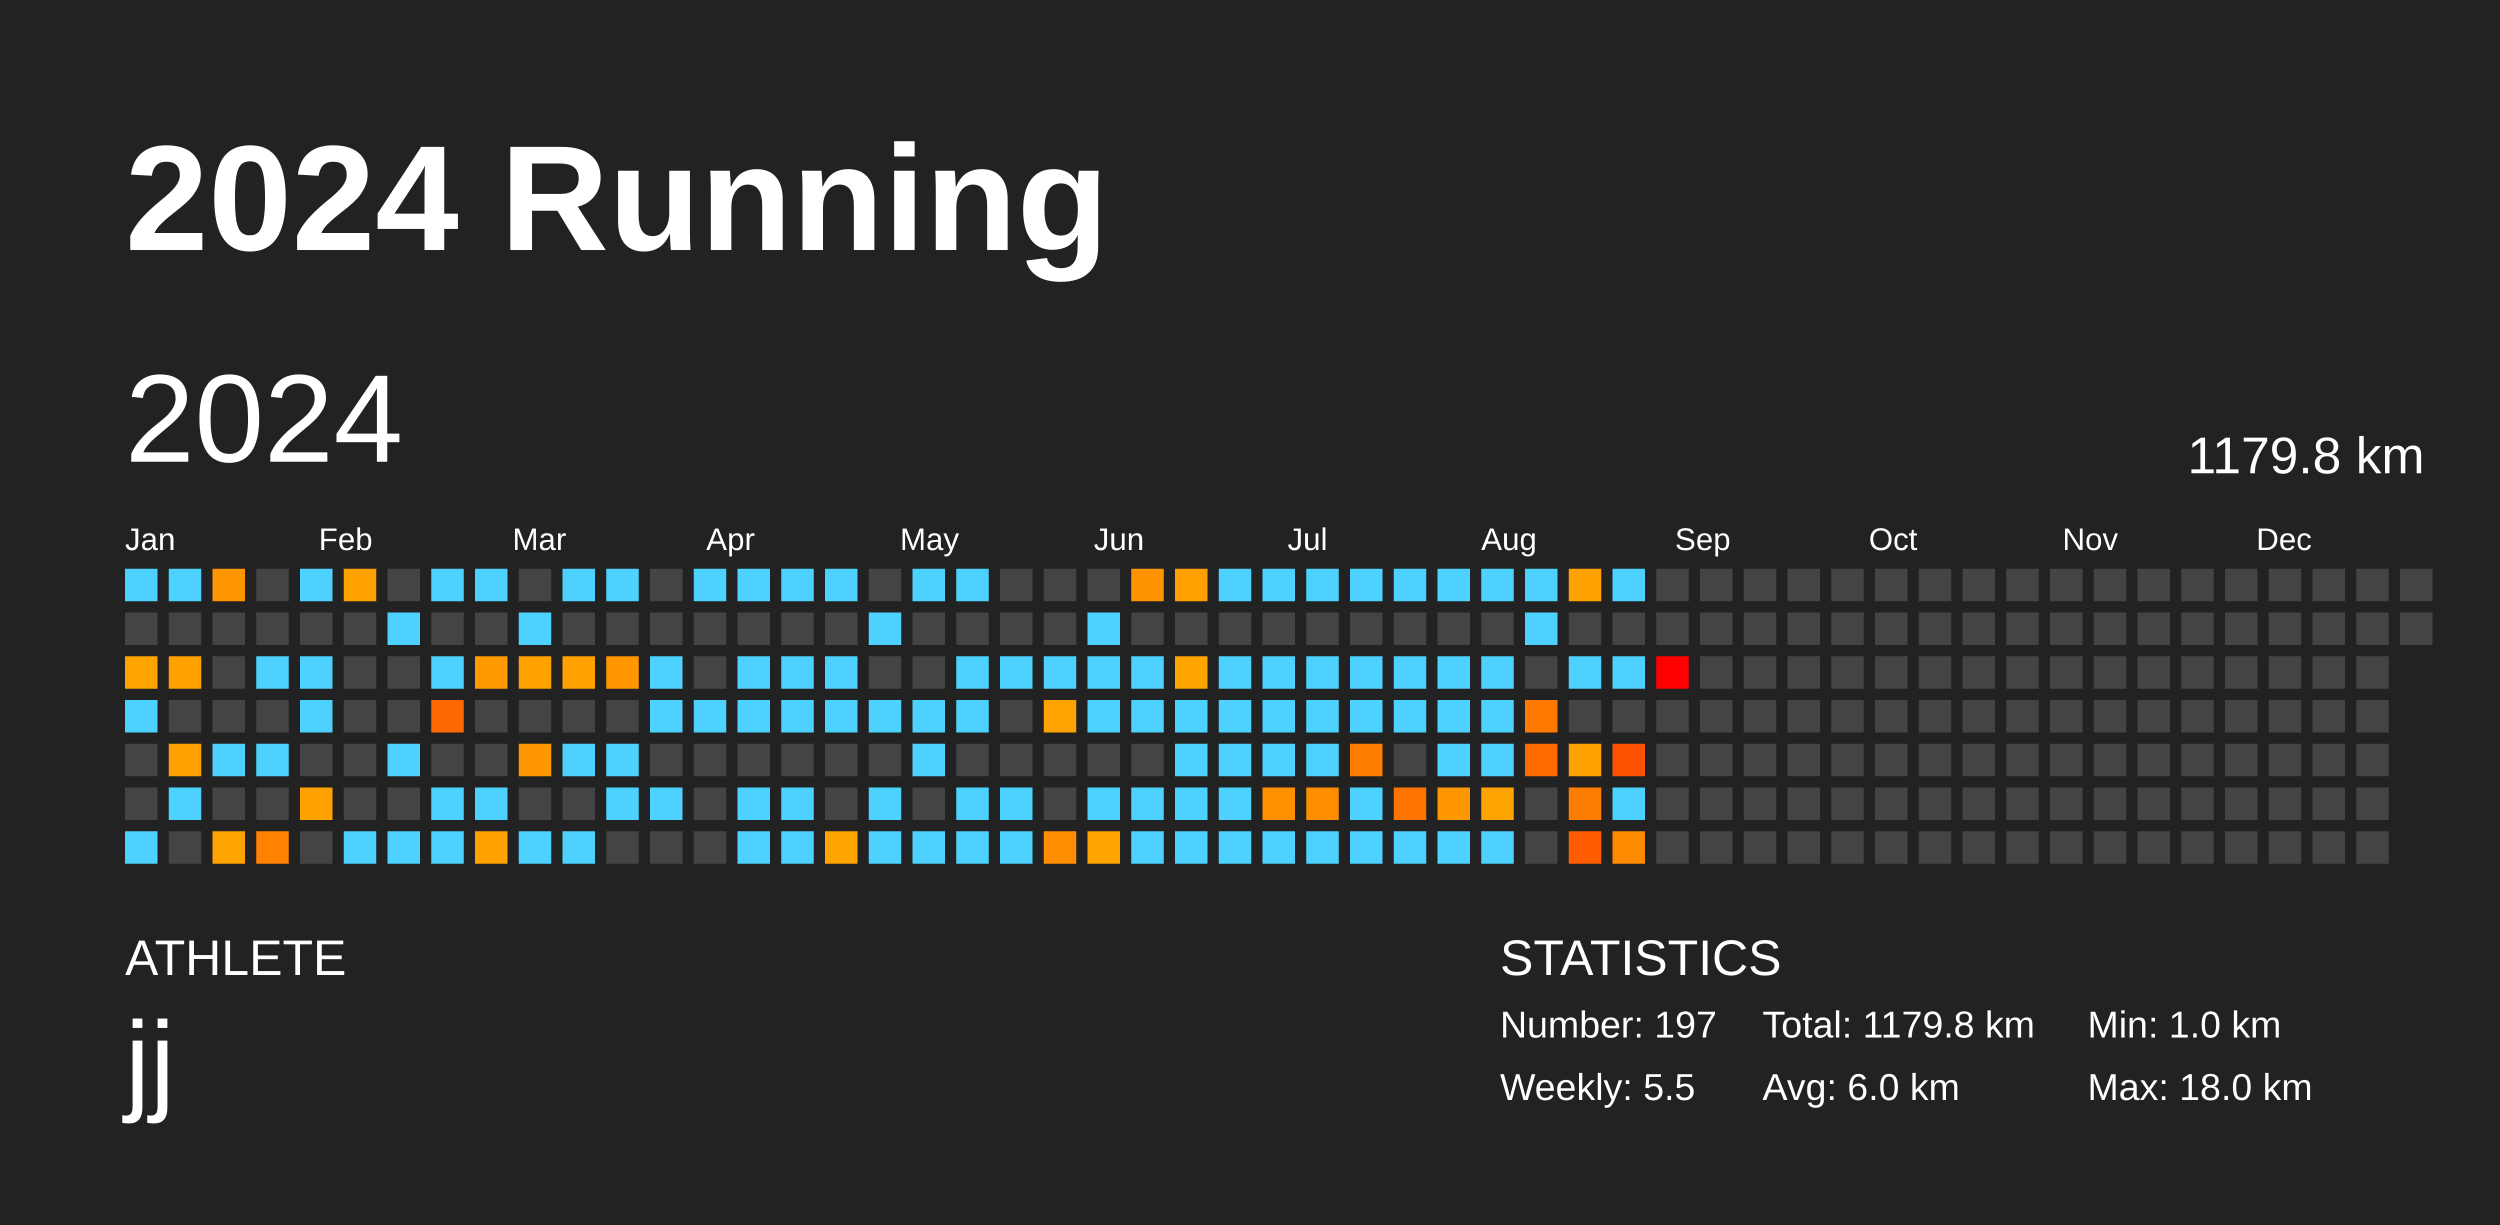
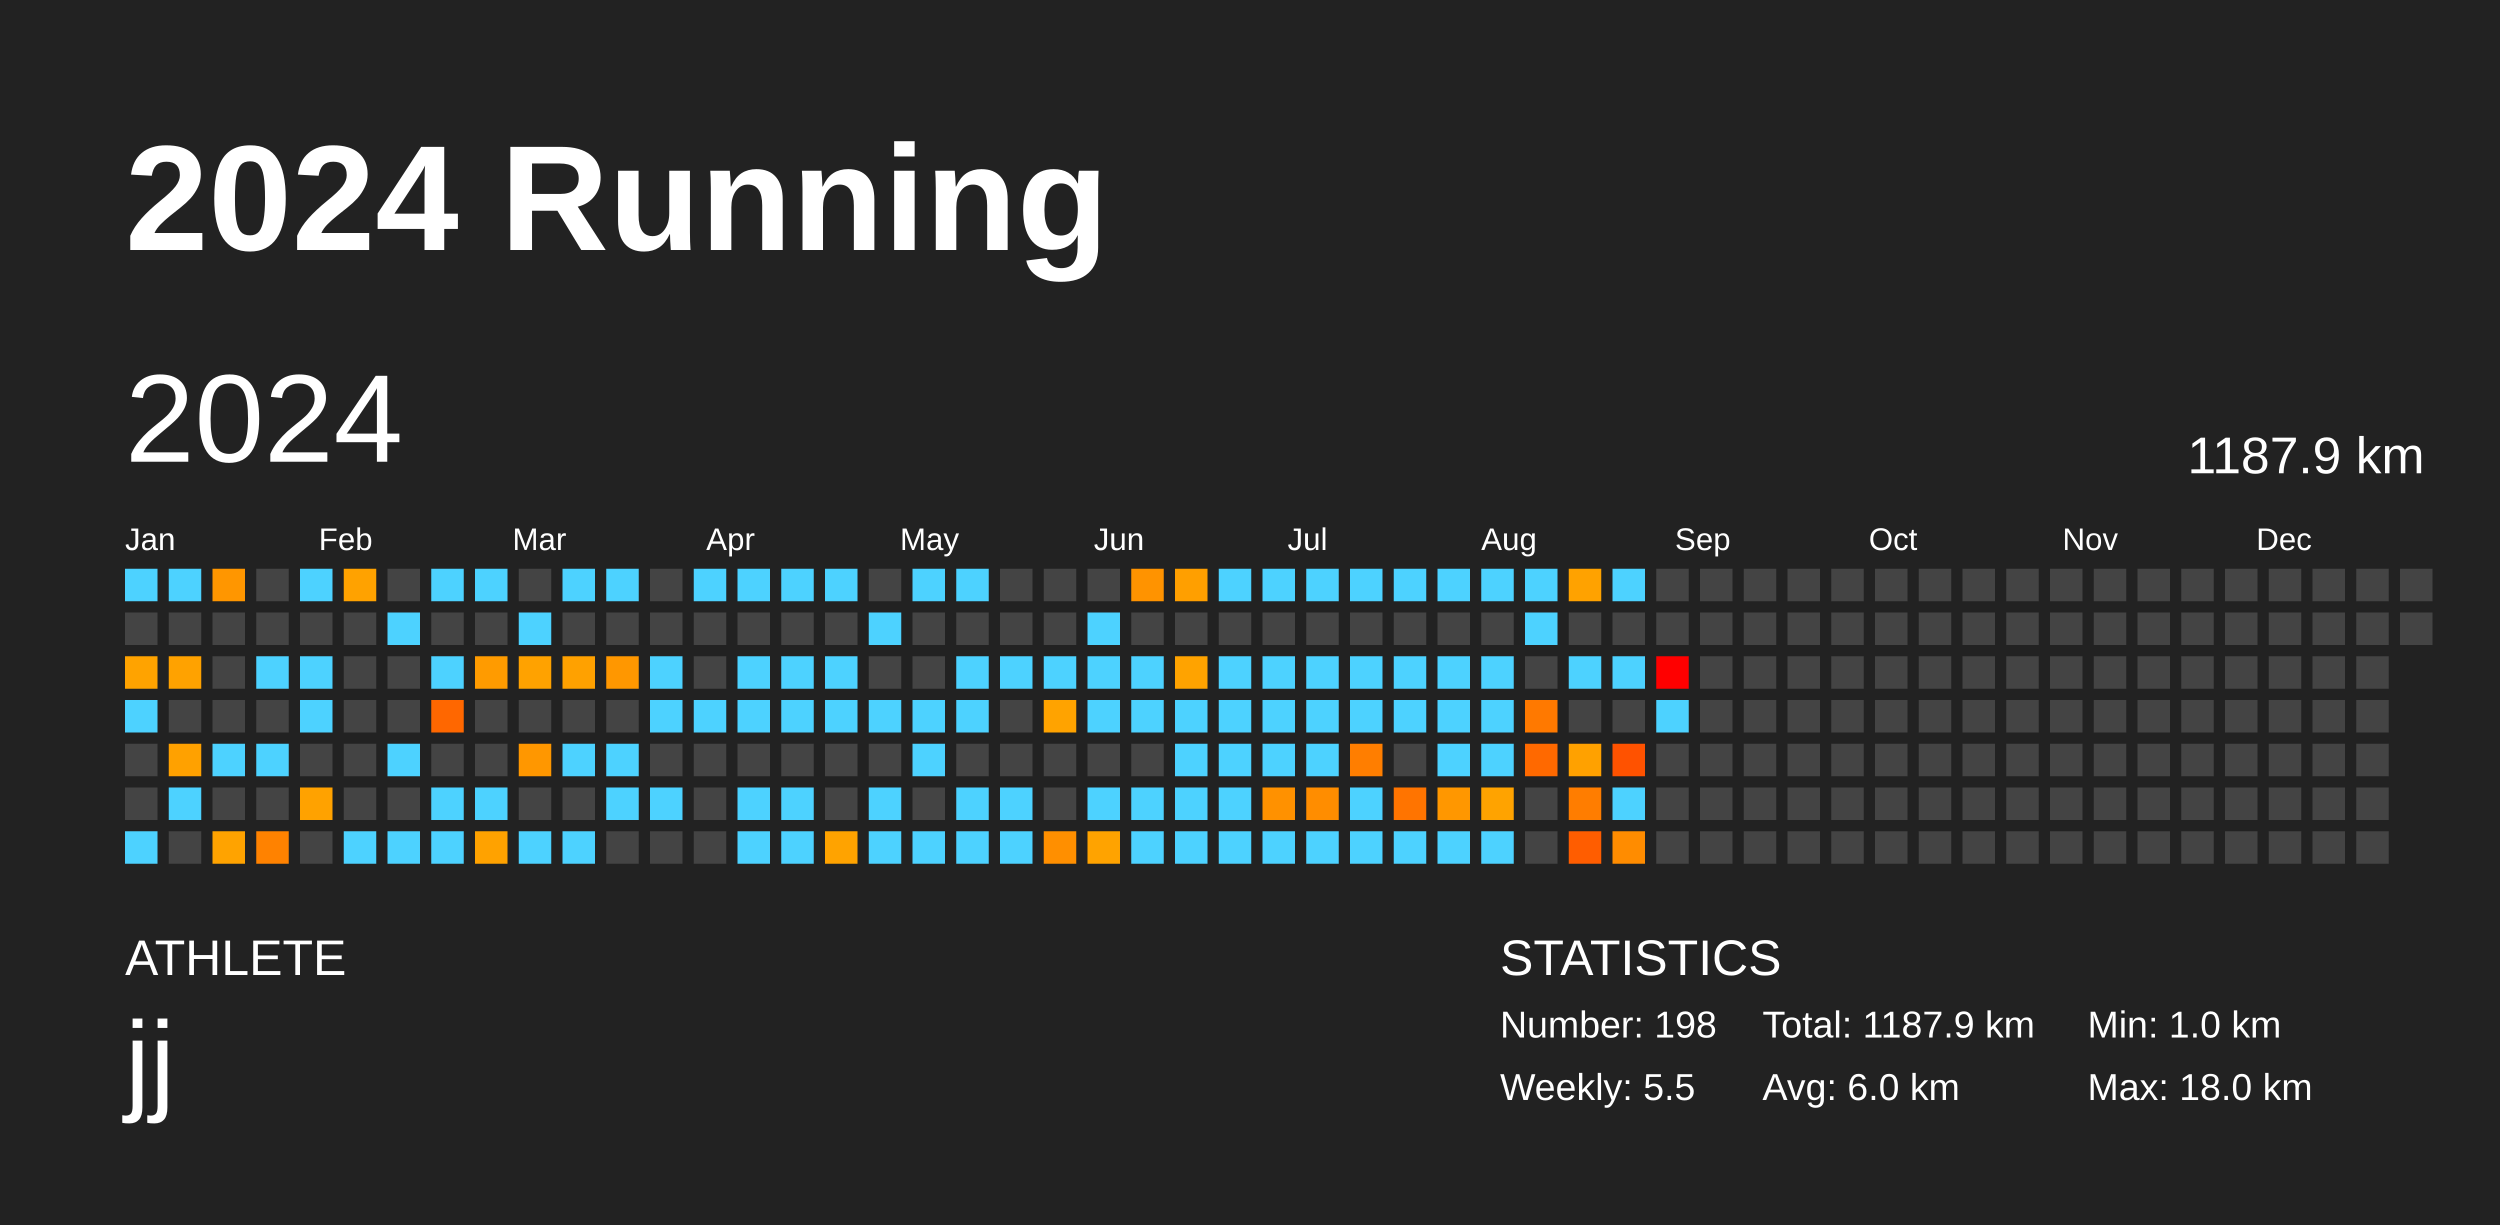
<svg xmlns="http://www.w3.org/2000/svg" baseProfile="full" height="98mm" version="1.1" viewBox="0,0,200,98" width="200mm">
  <defs />
  <rect fill="#222222" height="98" width="200" x="0" y="0" />
  <text fill="#FFFFFF" style="font-size:12px; font-family:Arial; font-weight:bold;" x="10" y="20">2024 Running</text>
  <text fill="#FFFFFF" style="font-size:4px; font-family:Arial" x="10" y="78">ATHLETE</text>
  <text fill="#FFFFFF" style="font-size:9px; font-family:Arial" x="10" y="88">jj</text>
  <text fill="#FFFFFF" style="font-size:4px; font-family:Arial" x="120" y="78">STATISTICS</text>
-   <text fill="#FFFFFF" style="font-size:3px; font-family:Arial" x="120" y="83">Number: 197</text>
+   <text fill="#FFFFFF" style="font-size:3px; font-family:Arial" x="120" y="83">Number: 198</text>
  <text fill="#FFFFFF" style="font-size:3px; font-family:Arial" x="120" y="88">Weekly: 5.5</text>
-   <text fill="#FFFFFF" style="font-size:3px; font-family:Arial" x="141" y="83">Total: 1179.8 km</text>
+   <text fill="#FFFFFF" style="font-size:3px; font-family:Arial" x="141" y="83">Total: 1187.9 km</text>
  <text fill="#FFFFFF" style="font-size:3px; font-family:Arial" x="141" y="88">Avg: 6.0 km</text>
  <text fill="#FFFFFF" style="font-size:3px; font-family:Arial" x="167" y="83">Min: 1.0 km</text>
  <text fill="#FFFFFF" style="font-size:3px; font-family:Arial" x="167" y="88">Max: 18.0 km</text>
  <text dominant-baseline="hanging" fill="#FFFFFF" style="font-size:10.0px; font-family:Arial;" x="10" y="30">2024</text>
-   <text dominant-baseline="hanging" fill="#FFFFFF" style="font-size:4.125px; font-family:Arial;" x="175" y="35">1179.8 km</text>
+   <text dominant-baseline="hanging" fill="#FFFFFF" style="font-size:4.125px; font-family:Arial;" x="175" y="35">1187.9 km</text>
  <text fill="#FFFFFF" style="font-size:2.5px; font-family:Arial" x="10.0" y="44">Jan</text>
  <text fill="#FFFFFF" style="font-size:2.5px; font-family:Arial" x="25.5" y="44">Feb</text>
  <text fill="#FFFFFF" style="font-size:2.5px; font-family:Arial" x="41.0" y="44">Mar</text>
  <text fill="#FFFFFF" style="font-size:2.5px; font-family:Arial" x="56.5" y="44">Apr</text>
  <text fill="#FFFFFF" style="font-size:2.5px; font-family:Arial" x="72.0" y="44">May</text>
  <text fill="#FFFFFF" style="font-size:2.5px; font-family:Arial" x="87.5" y="44">Jun</text>
  <text fill="#FFFFFF" style="font-size:2.5px; font-family:Arial" x="103.0" y="44">Jul</text>
  <text fill="#FFFFFF" style="font-size:2.5px; font-family:Arial" x="118.5" y="44">Aug</text>
  <text fill="#FFFFFF" style="font-size:2.5px; font-family:Arial" x="134.0" y="44">Sep</text>
  <text fill="#FFFFFF" style="font-size:2.5px; font-family:Arial" x="149.5" y="44">Oct</text>
  <text fill="#FFFFFF" style="font-size:2.5px; font-family:Arial" x="165.0" y="44">Nov</text>
  <text fill="#FFFFFF" style="font-size:2.5px; font-family:Arial" x="180.5" y="44">Dec</text>
  <rect fill="#4dd2ff" height="2.6" width="2.6" x="10.0" y="45.5" />
  <rect fill="#444444" height="2.6" width="2.6" x="10.0" y="49.0" />
  <rect fill="#ffa300" height="2.6" width="2.6" x="10.0" y="52.5" />
  <rect fill="#4dd2ff" height="2.6" width="2.6" x="10.0" y="56.0" />
  <rect fill="#444444" height="2.6" width="2.6" x="10.0" y="59.5" />
  <rect fill="#444444" height="2.6" width="2.6" x="10.0" y="63.0" />
  <rect fill="#4dd2ff" height="2.6" width="2.6" x="10.0" y="66.5" />
  <rect fill="#4dd2ff" height="2.6" width="2.6" x="13.5" y="45.5" />
  <rect fill="#444444" height="2.6" width="2.6" x="13.5" y="49.0" />
  <rect fill="#ffa200" height="2.6" width="2.6" x="13.5" y="52.5" />
  <rect fill="#444444" height="2.6" width="2.6" x="13.5" y="56.0" />
  <rect fill="#ffa100" height="2.6" width="2.6" x="13.5" y="59.5" />
  <rect fill="#4dd2ff" height="2.6" width="2.6" x="13.5" y="63.0" />
  <rect fill="#444444" height="2.6" width="2.6" x="13.5" y="66.5" />
  <rect fill="#ff9600" height="2.6" width="2.6" x="17.0" y="45.5" />
  <rect fill="#444444" height="2.6" width="2.6" x="17.0" y="49.0" />
  <rect fill="#444444" height="2.6" width="2.6" x="17.0" y="52.5" />
  <rect fill="#444444" height="2.6" width="2.6" x="17.0" y="56.0" />
  <rect fill="#4dd2ff" height="2.6" width="2.6" x="17.0" y="59.5" />
  <rect fill="#444444" height="2.6" width="2.6" x="17.0" y="63.0" />
  <rect fill="#ffa300" height="2.6" width="2.6" x="17.0" y="66.5" />
  <rect fill="#444444" height="2.6" width="2.6" x="20.5" y="45.5" />
  <rect fill="#444444" height="2.6" width="2.6" x="20.5" y="49.0" />
  <rect fill="#4dd2ff" height="2.6" width="2.6" x="20.5" y="52.5" />
  <rect fill="#444444" height="2.6" width="2.6" x="20.5" y="56.0" />
  <rect fill="#4dd2ff" height="2.6" width="2.6" x="20.5" y="59.5" />
  <rect fill="#444444" height="2.6" width="2.6" x="20.5" y="63.0" />
  <rect fill="#ff8200" height="2.6" width="2.6" x="20.5" y="66.5" />
  <rect fill="#4dd2ff" height="2.6" width="2.6" x="24.0" y="45.5" />
  <rect fill="#444444" height="2.6" width="2.6" x="24.0" y="49.0" />
  <rect fill="#4dd2ff" height="2.6" width="2.6" x="24.0" y="52.5" />
  <rect fill="#4dd2ff" height="2.6" width="2.6" x="24.0" y="56.0" />
  <rect fill="#444444" height="2.6" width="2.6" x="24.0" y="59.5" />
  <rect fill="#ffa200" height="2.6" width="2.6" x="24.0" y="63.0" />
  <rect fill="#444444" height="2.6" width="2.6" x="24.0" y="66.5" />
  <rect fill="#ffa200" height="2.6" width="2.6" x="27.5" y="45.5" />
  <rect fill="#444444" height="2.6" width="2.6" x="27.5" y="49.0" />
  <rect fill="#444444" height="2.6" width="2.6" x="27.5" y="52.5" />
  <rect fill="#444444" height="2.6" width="2.6" x="27.5" y="56.0" />
  <rect fill="#444444" height="2.6" width="2.6" x="27.5" y="59.5" />
  <rect fill="#444444" height="2.6" width="2.6" x="27.5" y="63.0" />
  <rect fill="#4dd2ff" height="2.6" width="2.6" x="27.5" y="66.5" />
  <rect fill="#444444" height="2.6" width="2.6" x="31.0" y="45.5" />
  <rect fill="#4dd2ff" height="2.6" width="2.6" x="31.0" y="49.0" />
  <rect fill="#444444" height="2.6" width="2.6" x="31.0" y="52.5" />
  <rect fill="#444444" height="2.6" width="2.6" x="31.0" y="56.0" />
  <rect fill="#4dd2ff" height="2.6" width="2.6" x="31.0" y="59.5" />
  <rect fill="#444444" height="2.6" width="2.6" x="31.0" y="63.0" />
  <rect fill="#4dd2ff" height="2.6" width="2.6" x="31.0" y="66.5" />
  <rect fill="#4dd2ff" height="2.6" width="2.6" x="34.5" y="45.5" />
  <rect fill="#444444" height="2.6" width="2.6" x="34.5" y="49.0" />
  <rect fill="#4dd2ff" height="2.6" width="2.6" x="34.5" y="52.5" />
  <rect fill="#ff6700" height="2.6" width="2.6" x="34.5" y="56.0" />
  <rect fill="#444444" height="2.6" width="2.6" x="34.5" y="59.5" />
  <rect fill="#4dd2ff" height="2.6" width="2.6" x="34.5" y="63.0" />
  <rect fill="#4dd2ff" height="2.6" width="2.6" x="34.5" y="66.5" />
  <rect fill="#4dd2ff" height="2.6" width="2.6" x="38.0" y="45.5" />
  <rect fill="#444444" height="2.6" width="2.6" x="38.0" y="49.0" />
  <rect fill="#ff9b00" height="2.6" width="2.6" x="38.0" y="52.5" />
  <rect fill="#444444" height="2.6" width="2.6" x="38.0" y="56.0" />
  <rect fill="#444444" height="2.6" width="2.6" x="38.0" y="59.5" />
  <rect fill="#4dd2ff" height="2.6" width="2.6" x="38.0" y="63.0" />
  <rect fill="#ffa200" height="2.6" width="2.6" x="38.0" y="66.5" />
  <rect fill="#444444" height="2.6" width="2.6" x="41.5" y="45.5" />
  <rect fill="#4dd2ff" height="2.6" width="2.6" x="41.5" y="49.0" />
  <rect fill="#ffa200" height="2.6" width="2.6" x="41.5" y="52.5" />
  <rect fill="#444444" height="2.6" width="2.6" x="41.5" y="56.0" />
  <rect fill="#ff9700" height="2.6" width="2.6" x="41.5" y="59.5" />
  <rect fill="#444444" height="2.6" width="2.6" x="41.5" y="63.0" />
  <rect fill="#4dd2ff" height="2.6" width="2.6" x="41.5" y="66.5" />
  <rect fill="#4dd2ff" height="2.6" width="2.6" x="45.0" y="45.5" />
  <rect fill="#444444" height="2.6" width="2.6" x="45.0" y="49.0" />
  <rect fill="#ffa100" height="2.6" width="2.6" x="45.0" y="52.5" />
  <rect fill="#444444" height="2.6" width="2.6" x="45.0" y="56.0" />
  <rect fill="#4dd2ff" height="2.6" width="2.6" x="45.0" y="59.5" />
  <rect fill="#444444" height="2.6" width="2.6" x="45.0" y="63.0" />
  <rect fill="#4dd2ff" height="2.6" width="2.6" x="45.0" y="66.5" />
  <rect fill="#4dd2ff" height="2.6" width="2.6" x="48.5" y="45.5" />
  <rect fill="#444444" height="2.6" width="2.6" x="48.5" y="49.0" />
  <rect fill="#ff9700" height="2.6" width="2.6" x="48.5" y="52.5" />
  <rect fill="#444444" height="2.6" width="2.6" x="48.5" y="56.0" />
  <rect fill="#4dd2ff" height="2.6" width="2.6" x="48.5" y="59.5" />
  <rect fill="#4dd2ff" height="2.6" width="2.6" x="48.5" y="63.0" />
  <rect fill="#444444" height="2.6" width="2.6" x="48.5" y="66.5" />
  <rect fill="#444444" height="2.6" width="2.6" x="52.0" y="45.5" />
  <rect fill="#444444" height="2.6" width="2.6" x="52.0" y="49.0" />
  <rect fill="#4dd2ff" height="2.6" width="2.6" x="52.0" y="52.5" />
  <rect fill="#4dd2ff" height="2.6" width="2.6" x="52.0" y="56.0" />
  <rect fill="#444444" height="2.6" width="2.6" x="52.0" y="59.5" />
  <rect fill="#4dd2ff" height="2.6" width="2.6" x="52.0" y="63.0" />
  <rect fill="#444444" height="2.6" width="2.6" x="52.0" y="66.5" />
  <rect fill="#4dd2ff" height="2.6" width="2.6" x="55.5" y="45.5" />
  <rect fill="#444444" height="2.6" width="2.6" x="55.5" y="49.0" />
  <rect fill="#444444" height="2.6" width="2.6" x="55.5" y="52.5" />
  <rect fill="#4dd2ff" height="2.6" width="2.6" x="55.5" y="56.0" />
  <rect fill="#444444" height="2.6" width="2.6" x="55.5" y="59.5" />
  <rect fill="#444444" height="2.6" width="2.6" x="55.5" y="63.0" />
  <rect fill="#444444" height="2.6" width="2.6" x="55.5" y="66.5" />
  <rect fill="#4dd2ff" height="2.6" width="2.6" x="59.0" y="45.5" />
  <rect fill="#444444" height="2.6" width="2.6" x="59.0" y="49.0" />
  <rect fill="#4dd2ff" height="2.6" width="2.6" x="59.0" y="52.5" />
  <rect fill="#4dd2ff" height="2.6" width="2.6" x="59.0" y="56.0" />
  <rect fill="#444444" height="2.6" width="2.6" x="59.0" y="59.5" />
  <rect fill="#4dd2ff" height="2.6" width="2.6" x="59.0" y="63.0" />
  <rect fill="#4dd2ff" height="2.6" width="2.6" x="59.0" y="66.5" />
  <rect fill="#4dd2ff" height="2.6" width="2.6" x="62.5" y="45.5" />
  <rect fill="#444444" height="2.6" width="2.6" x="62.5" y="49.0" />
  <rect fill="#4dd2ff" height="2.6" width="2.6" x="62.5" y="52.5" />
  <rect fill="#4dd2ff" height="2.6" width="2.6" x="62.5" y="56.0" />
  <rect fill="#444444" height="2.6" width="2.6" x="62.5" y="59.5" />
  <rect fill="#4dd2ff" height="2.6" width="2.6" x="62.5" y="63.0" />
  <rect fill="#4dd2ff" height="2.6" width="2.6" x="62.5" y="66.5" />
  <rect fill="#4dd2ff" height="2.6" width="2.6" x="66.0" y="45.5" />
  <rect fill="#444444" height="2.6" width="2.6" x="66.0" y="49.0" />
  <rect fill="#4dd2ff" height="2.6" width="2.6" x="66.0" y="52.5" />
  <rect fill="#4dd2ff" height="2.6" width="2.6" x="66.0" y="56.0" />
  <rect fill="#444444" height="2.6" width="2.6" x="66.0" y="59.5" />
  <rect fill="#444444" height="2.6" width="2.6" x="66.0" y="63.0" />
  <rect fill="#ffa300" height="2.6" width="2.6" x="66.0" y="66.5" />
  <rect fill="#444444" height="2.6" width="2.6" x="69.5" y="45.5" />
  <rect fill="#4dd2ff" height="2.6" width="2.6" x="69.5" y="49.0" />
  <rect fill="#444444" height="2.6" width="2.6" x="69.5" y="52.5" />
  <rect fill="#4dd2ff" height="2.6" width="2.6" x="69.5" y="56.0" />
  <rect fill="#444444" height="2.6" width="2.6" x="69.5" y="59.5" />
  <rect fill="#4dd2ff" height="2.6" width="2.6" x="69.5" y="63.0" />
  <rect fill="#4dd2ff" height="2.6" width="2.6" x="69.5" y="66.5" />
  <rect fill="#4dd2ff" height="2.6" width="2.6" x="73.0" y="45.5" />
  <rect fill="#444444" height="2.6" width="2.6" x="73.0" y="49.0" />
  <rect fill="#444444" height="2.6" width="2.6" x="73.0" y="52.5" />
  <rect fill="#4dd2ff" height="2.6" width="2.6" x="73.0" y="56.0" />
  <rect fill="#4dd2ff" height="2.6" width="2.6" x="73.0" y="59.5" />
  <rect fill="#444444" height="2.6" width="2.6" x="73.0" y="63.0" />
  <rect fill="#4dd2ff" height="2.6" width="2.6" x="73.0" y="66.5" />
  <rect fill="#4dd2ff" height="2.6" width="2.6" x="76.5" y="45.5" />
  <rect fill="#444444" height="2.6" width="2.6" x="76.5" y="49.0" />
  <rect fill="#4dd2ff" height="2.6" width="2.6" x="76.5" y="52.5" />
  <rect fill="#4dd2ff" height="2.6" width="2.6" x="76.5" y="56.0" />
  <rect fill="#444444" height="2.6" width="2.6" x="76.5" y="59.5" />
  <rect fill="#4dd2ff" height="2.6" width="2.6" x="76.5" y="63.0" />
  <rect fill="#4dd2ff" height="2.6" width="2.6" x="76.5" y="66.5" />
  <rect fill="#444444" height="2.6" width="2.6" x="80.0" y="45.5" />
  <rect fill="#444444" height="2.6" width="2.6" x="80.0" y="49.0" />
  <rect fill="#4dd2ff" height="2.6" width="2.6" x="80.0" y="52.5" />
  <rect fill="#444444" height="2.6" width="2.6" x="80.0" y="56.0" />
  <rect fill="#444444" height="2.6" width="2.6" x="80.0" y="59.5" />
  <rect fill="#4dd2ff" height="2.6" width="2.6" x="80.0" y="63.0" />
  <rect fill="#4dd2ff" height="2.6" width="2.6" x="80.0" y="66.5" />
  <rect fill="#444444" height="2.6" width="2.6" x="83.5" y="45.5" />
  <rect fill="#444444" height="2.6" width="2.6" x="83.5" y="49.0" />
  <rect fill="#4dd2ff" height="2.6" width="2.6" x="83.5" y="52.5" />
  <rect fill="#ffa300" height="2.6" width="2.6" x="83.5" y="56.0" />
  <rect fill="#444444" height="2.6" width="2.6" x="83.5" y="59.5" />
  <rect fill="#444444" height="2.6" width="2.6" x="83.5" y="63.0" />
  <rect fill="#ff8f00" height="2.6" width="2.6" x="83.5" y="66.5" />
  <rect fill="#444444" height="2.6" width="2.6" x="87.0" y="45.5" />
  <rect fill="#4dd2ff" height="2.6" width="2.6" x="87.0" y="49.0" />
  <rect fill="#4dd2ff" height="2.6" width="2.6" x="87.0" y="52.5" />
  <rect fill="#4dd2ff" height="2.6" width="2.6" x="87.0" y="56.0" />
  <rect fill="#444444" height="2.6" width="2.6" x="87.0" y="59.5" />
  <rect fill="#4dd2ff" height="2.6" width="2.6" x="87.0" y="63.0" />
  <rect fill="#ffa300" height="2.6" width="2.6" x="87.0" y="66.5" />
  <rect fill="#ff9300" height="2.6" width="2.6" x="90.5" y="45.5" />
  <rect fill="#444444" height="2.6" width="2.6" x="90.5" y="49.0" />
  <rect fill="#4dd2ff" height="2.6" width="2.6" x="90.5" y="52.5" />
  <rect fill="#4dd2ff" height="2.6" width="2.6" x="90.5" y="56.0" />
  <rect fill="#444444" height="2.6" width="2.6" x="90.5" y="59.5" />
  <rect fill="#4dd2ff" height="2.6" width="2.6" x="90.5" y="63.0" />
  <rect fill="#4dd2ff" height="2.6" width="2.6" x="90.5" y="66.5" />
  <rect fill="#ff9f00" height="2.6" width="2.6" x="94.0" y="45.5" />
  <rect fill="#444444" height="2.6" width="2.6" x="94.0" y="49.0" />
  <rect fill="#ffa300" height="2.6" width="2.6" x="94.0" y="52.5" />
  <rect fill="#4dd2ff" height="2.6" width="2.6" x="94.0" y="56.0" />
  <rect fill="#4dd2ff" height="2.6" width="2.6" x="94.0" y="59.5" />
  <rect fill="#4dd2ff" height="2.6" width="2.6" x="94.0" y="63.0" />
  <rect fill="#4dd2ff" height="2.6" width="2.6" x="94.0" y="66.5" />
  <rect fill="#4dd2ff" height="2.6" width="2.6" x="97.5" y="45.5" />
  <rect fill="#444444" height="2.6" width="2.6" x="97.5" y="49.0" />
  <rect fill="#4dd2ff" height="2.6" width="2.6" x="97.5" y="52.5" />
  <rect fill="#4dd2ff" height="2.6" width="2.6" x="97.5" y="56.0" />
  <rect fill="#4dd2ff" height="2.6" width="2.6" x="97.5" y="59.5" />
  <rect fill="#4dd2ff" height="2.6" width="2.6" x="97.5" y="63.0" />
  <rect fill="#4dd2ff" height="2.6" width="2.6" x="97.5" y="66.5" />
  <rect fill="#4dd2ff" height="2.6" width="2.6" x="101.0" y="45.5" />
  <rect fill="#444444" height="2.6" width="2.6" x="101.0" y="49.0" />
  <rect fill="#4dd2ff" height="2.6" width="2.6" x="101.0" y="52.5" />
  <rect fill="#4dd2ff" height="2.6" width="2.6" x="101.0" y="56.0" />
  <rect fill="#4dd2ff" height="2.6" width="2.6" x="101.0" y="59.5" />
  <rect fill="#ff9100" height="2.6" width="2.6" x="101.0" y="63.0" />
  <rect fill="#4dd2ff" height="2.6" width="2.6" x="101.0" y="66.5" />
  <rect fill="#4dd2ff" height="2.6" width="2.6" x="104.5" y="45.5" />
  <rect fill="#444444" height="2.6" width="2.6" x="104.5" y="49.0" />
  <rect fill="#4dd2ff" height="2.6" width="2.6" x="104.5" y="52.5" />
  <rect fill="#4dd2ff" height="2.6" width="2.6" x="104.5" y="56.0" />
  <rect fill="#4dd2ff" height="2.6" width="2.6" x="104.5" y="59.5" />
  <rect fill="#ff8d00" height="2.6" width="2.6" x="104.5" y="63.0" />
  <rect fill="#4dd2ff" height="2.6" width="2.6" x="104.5" y="66.5" />
  <rect fill="#4dd2ff" height="2.6" width="2.6" x="108.0" y="45.5" />
  <rect fill="#444444" height="2.6" width="2.6" x="108.0" y="49.0" />
  <rect fill="#4dd2ff" height="2.6" width="2.6" x="108.0" y="52.5" />
  <rect fill="#4dd2ff" height="2.6" width="2.6" x="108.0" y="56.0" />
  <rect fill="#ff7e00" height="2.6" width="2.6" x="108.0" y="59.5" />
  <rect fill="#4dd2ff" height="2.6" width="2.6" x="108.0" y="63.0" />
  <rect fill="#4dd2ff" height="2.6" width="2.6" x="108.0" y="66.5" />
  <rect fill="#4dd2ff" height="2.6" width="2.6" x="111.5" y="45.5" />
  <rect fill="#444444" height="2.6" width="2.6" x="111.5" y="49.0" />
  <rect fill="#4dd2ff" height="2.6" width="2.6" x="111.5" y="52.5" />
  <rect fill="#4dd2ff" height="2.6" width="2.6" x="111.5" y="56.0" />
  <rect fill="#444444" height="2.6" width="2.6" x="111.5" y="59.5" />
  <rect fill="#ff7400" height="2.6" width="2.6" x="111.5" y="63.0" />
  <rect fill="#4dd2ff" height="2.6" width="2.6" x="111.5" y="66.5" />
  <rect fill="#4dd2ff" height="2.6" width="2.6" x="115.0" y="45.5" />
  <rect fill="#444444" height="2.6" width="2.6" x="115.0" y="49.0" />
  <rect fill="#4dd2ff" height="2.6" width="2.6" x="115.0" y="52.5" />
  <rect fill="#4dd2ff" height="2.6" width="2.6" x="115.0" y="56.0" />
  <rect fill="#4dd2ff" height="2.6" width="2.6" x="115.0" y="59.5" />
  <rect fill="#ff9700" height="2.6" width="2.6" x="115.0" y="63.0" />
  <rect fill="#4dd2ff" height="2.6" width="2.6" x="115.0" y="66.5" />
  <rect fill="#4dd2ff" height="2.6" width="2.6" x="118.5" y="45.5" />
  <rect fill="#444444" height="2.6" width="2.6" x="118.5" y="49.0" />
  <rect fill="#4dd2ff" height="2.6" width="2.6" x="118.5" y="52.5" />
  <rect fill="#4dd2ff" height="2.6" width="2.6" x="118.5" y="56.0" />
  <rect fill="#4dd2ff" height="2.6" width="2.6" x="118.5" y="59.5" />
  <rect fill="#ffa300" height="2.6" width="2.6" x="118.5" y="63.0" />
  <rect fill="#4dd2ff" height="2.6" width="2.6" x="118.5" y="66.5" />
  <rect fill="#4dd2ff" height="2.6" width="2.6" x="122.0" y="45.5" />
  <rect fill="#4dd2ff" height="2.6" width="2.6" x="122.0" y="49.0" />
  <rect fill="#444444" height="2.6" width="2.6" x="122.0" y="52.5" />
  <rect fill="#ff7900" height="2.6" width="2.6" x="122.0" y="56.0" />
  <rect fill="#ff6900" height="2.6" width="2.6" x="122.0" y="59.5" />
  <rect fill="#444444" height="2.6" width="2.6" x="122.0" y="63.0" />
  <rect fill="#444444" height="2.6" width="2.6" x="122.0" y="66.5" />
  <rect fill="#ffa200" height="2.6" width="2.6" x="125.5" y="45.5" />
  <rect fill="#444444" height="2.6" width="2.6" x="125.5" y="49.0" />
  <rect fill="#4dd2ff" height="2.6" width="2.6" x="125.5" y="52.5" />
  <rect fill="#444444" height="2.6" width="2.6" x="125.5" y="56.0" />
  <rect fill="#ffa100" height="2.6" width="2.6" x="125.5" y="59.5" />
  <rect fill="#ff7d00" height="2.6" width="2.6" x="125.5" y="63.0" />
  <rect fill="#ff5d00" height="2.6" width="2.6" x="125.5" y="66.5" />
  <rect fill="#4dd2ff" height="2.6" width="2.6" x="129.0" y="45.5" />
  <rect fill="#444444" height="2.6" width="2.6" x="129.0" y="49.0" />
  <rect fill="#4dd2ff" height="2.6" width="2.6" x="129.0" y="52.5" />
  <rect fill="#444444" height="2.6" width="2.6" x="129.0" y="56.0" />
  <rect fill="#ff5200" height="2.6" width="2.6" x="129.0" y="59.5" />
  <rect fill="#4dd2ff" height="2.6" width="2.6" x="129.0" y="63.0" />
  <rect fill="#ff8c00" height="2.6" width="2.6" x="129.0" y="66.5" />
  <rect fill="#444444" height="2.6" width="2.6" x="132.5" y="45.5" />
  <rect fill="#444444" height="2.6" width="2.6" x="132.5" y="49.0" />
  <rect fill="red" height="2.6" width="2.6" x="132.5" y="52.5" />
-   <rect fill="#444444" height="2.6" width="2.6" x="132.5" y="56.0" />
+   <rect fill="#4dd2ff" height="2.6" width="2.6" x="132.5" y="56.0" />
  <rect fill="#444444" height="2.6" width="2.6" x="132.5" y="59.5" />
  <rect fill="#444444" height="2.6" width="2.6" x="132.5" y="63.0" />
  <rect fill="#444444" height="2.6" width="2.6" x="132.5" y="66.5" />
  <rect fill="#444444" height="2.6" width="2.6" x="136.0" y="45.5" />
  <rect fill="#444444" height="2.6" width="2.6" x="136.0" y="49.0" />
  <rect fill="#444444" height="2.6" width="2.6" x="136.0" y="52.5" />
  <rect fill="#444444" height="2.6" width="2.6" x="136.0" y="56.0" />
  <rect fill="#444444" height="2.6" width="2.6" x="136.0" y="59.5" />
  <rect fill="#444444" height="2.6" width="2.6" x="136.0" y="63.0" />
  <rect fill="#444444" height="2.6" width="2.6" x="136.0" y="66.5" />
  <rect fill="#444444" height="2.6" width="2.6" x="139.5" y="45.5" />
  <rect fill="#444444" height="2.6" width="2.6" x="139.5" y="49.0" />
  <rect fill="#444444" height="2.6" width="2.6" x="139.5" y="52.5" />
  <rect fill="#444444" height="2.6" width="2.6" x="139.5" y="56.0" />
  <rect fill="#444444" height="2.6" width="2.6" x="139.5" y="59.5" />
  <rect fill="#444444" height="2.6" width="2.6" x="139.5" y="63.0" />
  <rect fill="#444444" height="2.6" width="2.6" x="139.5" y="66.5" />
  <rect fill="#444444" height="2.6" width="2.6" x="143.0" y="45.5" />
  <rect fill="#444444" height="2.6" width="2.6" x="143.0" y="49.0" />
  <rect fill="#444444" height="2.6" width="2.6" x="143.0" y="52.5" />
  <rect fill="#444444" height="2.6" width="2.6" x="143.0" y="56.0" />
  <rect fill="#444444" height="2.6" width="2.6" x="143.0" y="59.5" />
  <rect fill="#444444" height="2.6" width="2.6" x="143.0" y="63.0" />
  <rect fill="#444444" height="2.6" width="2.6" x="143.0" y="66.5" />
  <rect fill="#444444" height="2.6" width="2.6" x="146.5" y="45.5" />
  <rect fill="#444444" height="2.6" width="2.6" x="146.5" y="49.0" />
  <rect fill="#444444" height="2.6" width="2.6" x="146.5" y="52.5" />
  <rect fill="#444444" height="2.6" width="2.6" x="146.5" y="56.0" />
  <rect fill="#444444" height="2.6" width="2.6" x="146.5" y="59.5" />
  <rect fill="#444444" height="2.6" width="2.6" x="146.5" y="63.0" />
  <rect fill="#444444" height="2.6" width="2.6" x="146.5" y="66.5" />
  <rect fill="#444444" height="2.6" width="2.6" x="150.0" y="45.5" />
  <rect fill="#444444" height="2.6" width="2.6" x="150.0" y="49.0" />
  <rect fill="#444444" height="2.6" width="2.6" x="150.0" y="52.5" />
  <rect fill="#444444" height="2.6" width="2.6" x="150.0" y="56.0" />
  <rect fill="#444444" height="2.6" width="2.6" x="150.0" y="59.5" />
  <rect fill="#444444" height="2.6" width="2.6" x="150.0" y="63.0" />
  <rect fill="#444444" height="2.6" width="2.6" x="150.0" y="66.5" />
  <rect fill="#444444" height="2.6" width="2.6" x="153.5" y="45.5" />
  <rect fill="#444444" height="2.6" width="2.6" x="153.5" y="49.0" />
  <rect fill="#444444" height="2.6" width="2.6" x="153.5" y="52.5" />
  <rect fill="#444444" height="2.6" width="2.6" x="153.5" y="56.0" />
  <rect fill="#444444" height="2.6" width="2.6" x="153.5" y="59.5" />
  <rect fill="#444444" height="2.6" width="2.6" x="153.5" y="63.0" />
  <rect fill="#444444" height="2.6" width="2.6" x="153.5" y="66.5" />
  <rect fill="#444444" height="2.6" width="2.6" x="157.0" y="45.5" />
  <rect fill="#444444" height="2.6" width="2.6" x="157.0" y="49.0" />
  <rect fill="#444444" height="2.6" width="2.6" x="157.0" y="52.5" />
  <rect fill="#444444" height="2.6" width="2.6" x="157.0" y="56.0" />
  <rect fill="#444444" height="2.6" width="2.6" x="157.0" y="59.5" />
  <rect fill="#444444" height="2.6" width="2.6" x="157.0" y="63.0" />
  <rect fill="#444444" height="2.6" width="2.6" x="157.0" y="66.5" />
  <rect fill="#444444" height="2.6" width="2.6" x="160.5" y="45.5" />
  <rect fill="#444444" height="2.6" width="2.6" x="160.5" y="49.0" />
  <rect fill="#444444" height="2.6" width="2.6" x="160.5" y="52.5" />
  <rect fill="#444444" height="2.6" width="2.6" x="160.5" y="56.0" />
  <rect fill="#444444" height="2.6" width="2.6" x="160.5" y="59.5" />
  <rect fill="#444444" height="2.6" width="2.6" x="160.5" y="63.0" />
  <rect fill="#444444" height="2.6" width="2.6" x="160.5" y="66.5" />
  <rect fill="#444444" height="2.6" width="2.6" x="164.0" y="45.5" />
  <rect fill="#444444" height="2.6" width="2.6" x="164.0" y="49.0" />
  <rect fill="#444444" height="2.6" width="2.6" x="164.0" y="52.5" />
  <rect fill="#444444" height="2.6" width="2.6" x="164.0" y="56.0" />
  <rect fill="#444444" height="2.6" width="2.6" x="164.0" y="59.5" />
  <rect fill="#444444" height="2.6" width="2.6" x="164.0" y="63.0" />
  <rect fill="#444444" height="2.6" width="2.6" x="164.0" y="66.5" />
  <rect fill="#444444" height="2.6" width="2.6" x="167.5" y="45.5" />
  <rect fill="#444444" height="2.6" width="2.6" x="167.5" y="49.0" />
  <rect fill="#444444" height="2.6" width="2.6" x="167.5" y="52.5" />
  <rect fill="#444444" height="2.6" width="2.6" x="167.5" y="56.0" />
  <rect fill="#444444" height="2.6" width="2.6" x="167.5" y="59.5" />
  <rect fill="#444444" height="2.6" width="2.6" x="167.5" y="63.0" />
  <rect fill="#444444" height="2.6" width="2.6" x="167.5" y="66.5" />
  <rect fill="#444444" height="2.6" width="2.6" x="171.0" y="45.5" />
  <rect fill="#444444" height="2.6" width="2.6" x="171.0" y="49.0" />
  <rect fill="#444444" height="2.6" width="2.6" x="171.0" y="52.5" />
  <rect fill="#444444" height="2.6" width="2.6" x="171.0" y="56.0" />
  <rect fill="#444444" height="2.6" width="2.6" x="171.0" y="59.5" />
  <rect fill="#444444" height="2.6" width="2.6" x="171.0" y="63.0" />
  <rect fill="#444444" height="2.6" width="2.6" x="171.0" y="66.5" />
  <rect fill="#444444" height="2.6" width="2.6" x="174.5" y="45.5" />
  <rect fill="#444444" height="2.6" width="2.6" x="174.5" y="49.0" />
  <rect fill="#444444" height="2.6" width="2.6" x="174.5" y="52.5" />
  <rect fill="#444444" height="2.6" width="2.6" x="174.5" y="56.0" />
  <rect fill="#444444" height="2.6" width="2.6" x="174.5" y="59.5" />
  <rect fill="#444444" height="2.6" width="2.6" x="174.5" y="63.0" />
  <rect fill="#444444" height="2.6" width="2.6" x="174.5" y="66.5" />
  <rect fill="#444444" height="2.6" width="2.6" x="178.0" y="45.5" />
  <rect fill="#444444" height="2.6" width="2.6" x="178.0" y="49.0" />
  <rect fill="#444444" height="2.6" width="2.6" x="178.0" y="52.5" />
  <rect fill="#444444" height="2.6" width="2.6" x="178.0" y="56.0" />
  <rect fill="#444444" height="2.6" width="2.6" x="178.0" y="59.5" />
  <rect fill="#444444" height="2.6" width="2.6" x="178.0" y="63.0" />
  <rect fill="#444444" height="2.6" width="2.6" x="178.0" y="66.5" />
  <rect fill="#444444" height="2.6" width="2.6" x="181.5" y="45.5" />
  <rect fill="#444444" height="2.6" width="2.6" x="181.5" y="49.0" />
  <rect fill="#444444" height="2.6" width="2.6" x="181.5" y="52.5" />
  <rect fill="#444444" height="2.6" width="2.6" x="181.5" y="56.0" />
  <rect fill="#444444" height="2.6" width="2.6" x="181.5" y="59.5" />
  <rect fill="#444444" height="2.6" width="2.6" x="181.5" y="63.0" />
  <rect fill="#444444" height="2.6" width="2.6" x="181.5" y="66.5" />
  <rect fill="#444444" height="2.6" width="2.6" x="185.0" y="45.5" />
  <rect fill="#444444" height="2.6" width="2.6" x="185.0" y="49.0" />
  <rect fill="#444444" height="2.6" width="2.6" x="185.0" y="52.5" />
  <rect fill="#444444" height="2.6" width="2.6" x="185.0" y="56.0" />
  <rect fill="#444444" height="2.6" width="2.6" x="185.0" y="59.5" />
  <rect fill="#444444" height="2.6" width="2.6" x="185.0" y="63.0" />
  <rect fill="#444444" height="2.6" width="2.6" x="185.0" y="66.5" />
  <rect fill="#444444" height="2.6" width="2.6" x="188.5" y="45.5" />
  <rect fill="#444444" height="2.6" width="2.6" x="188.5" y="49.0" />
  <rect fill="#444444" height="2.6" width="2.6" x="188.5" y="52.5" />
  <rect fill="#444444" height="2.6" width="2.6" x="188.5" y="56.0" />
  <rect fill="#444444" height="2.6" width="2.6" x="188.5" y="59.5" />
  <rect fill="#444444" height="2.6" width="2.6" x="188.5" y="63.0" />
  <rect fill="#444444" height="2.6" width="2.6" x="188.5" y="66.5" />
  <rect fill="#444444" height="2.6" width="2.6" x="192.0" y="45.5" />
  <rect fill="#444444" height="2.6" width="2.6" x="192.0" y="49.0" />
</svg>
